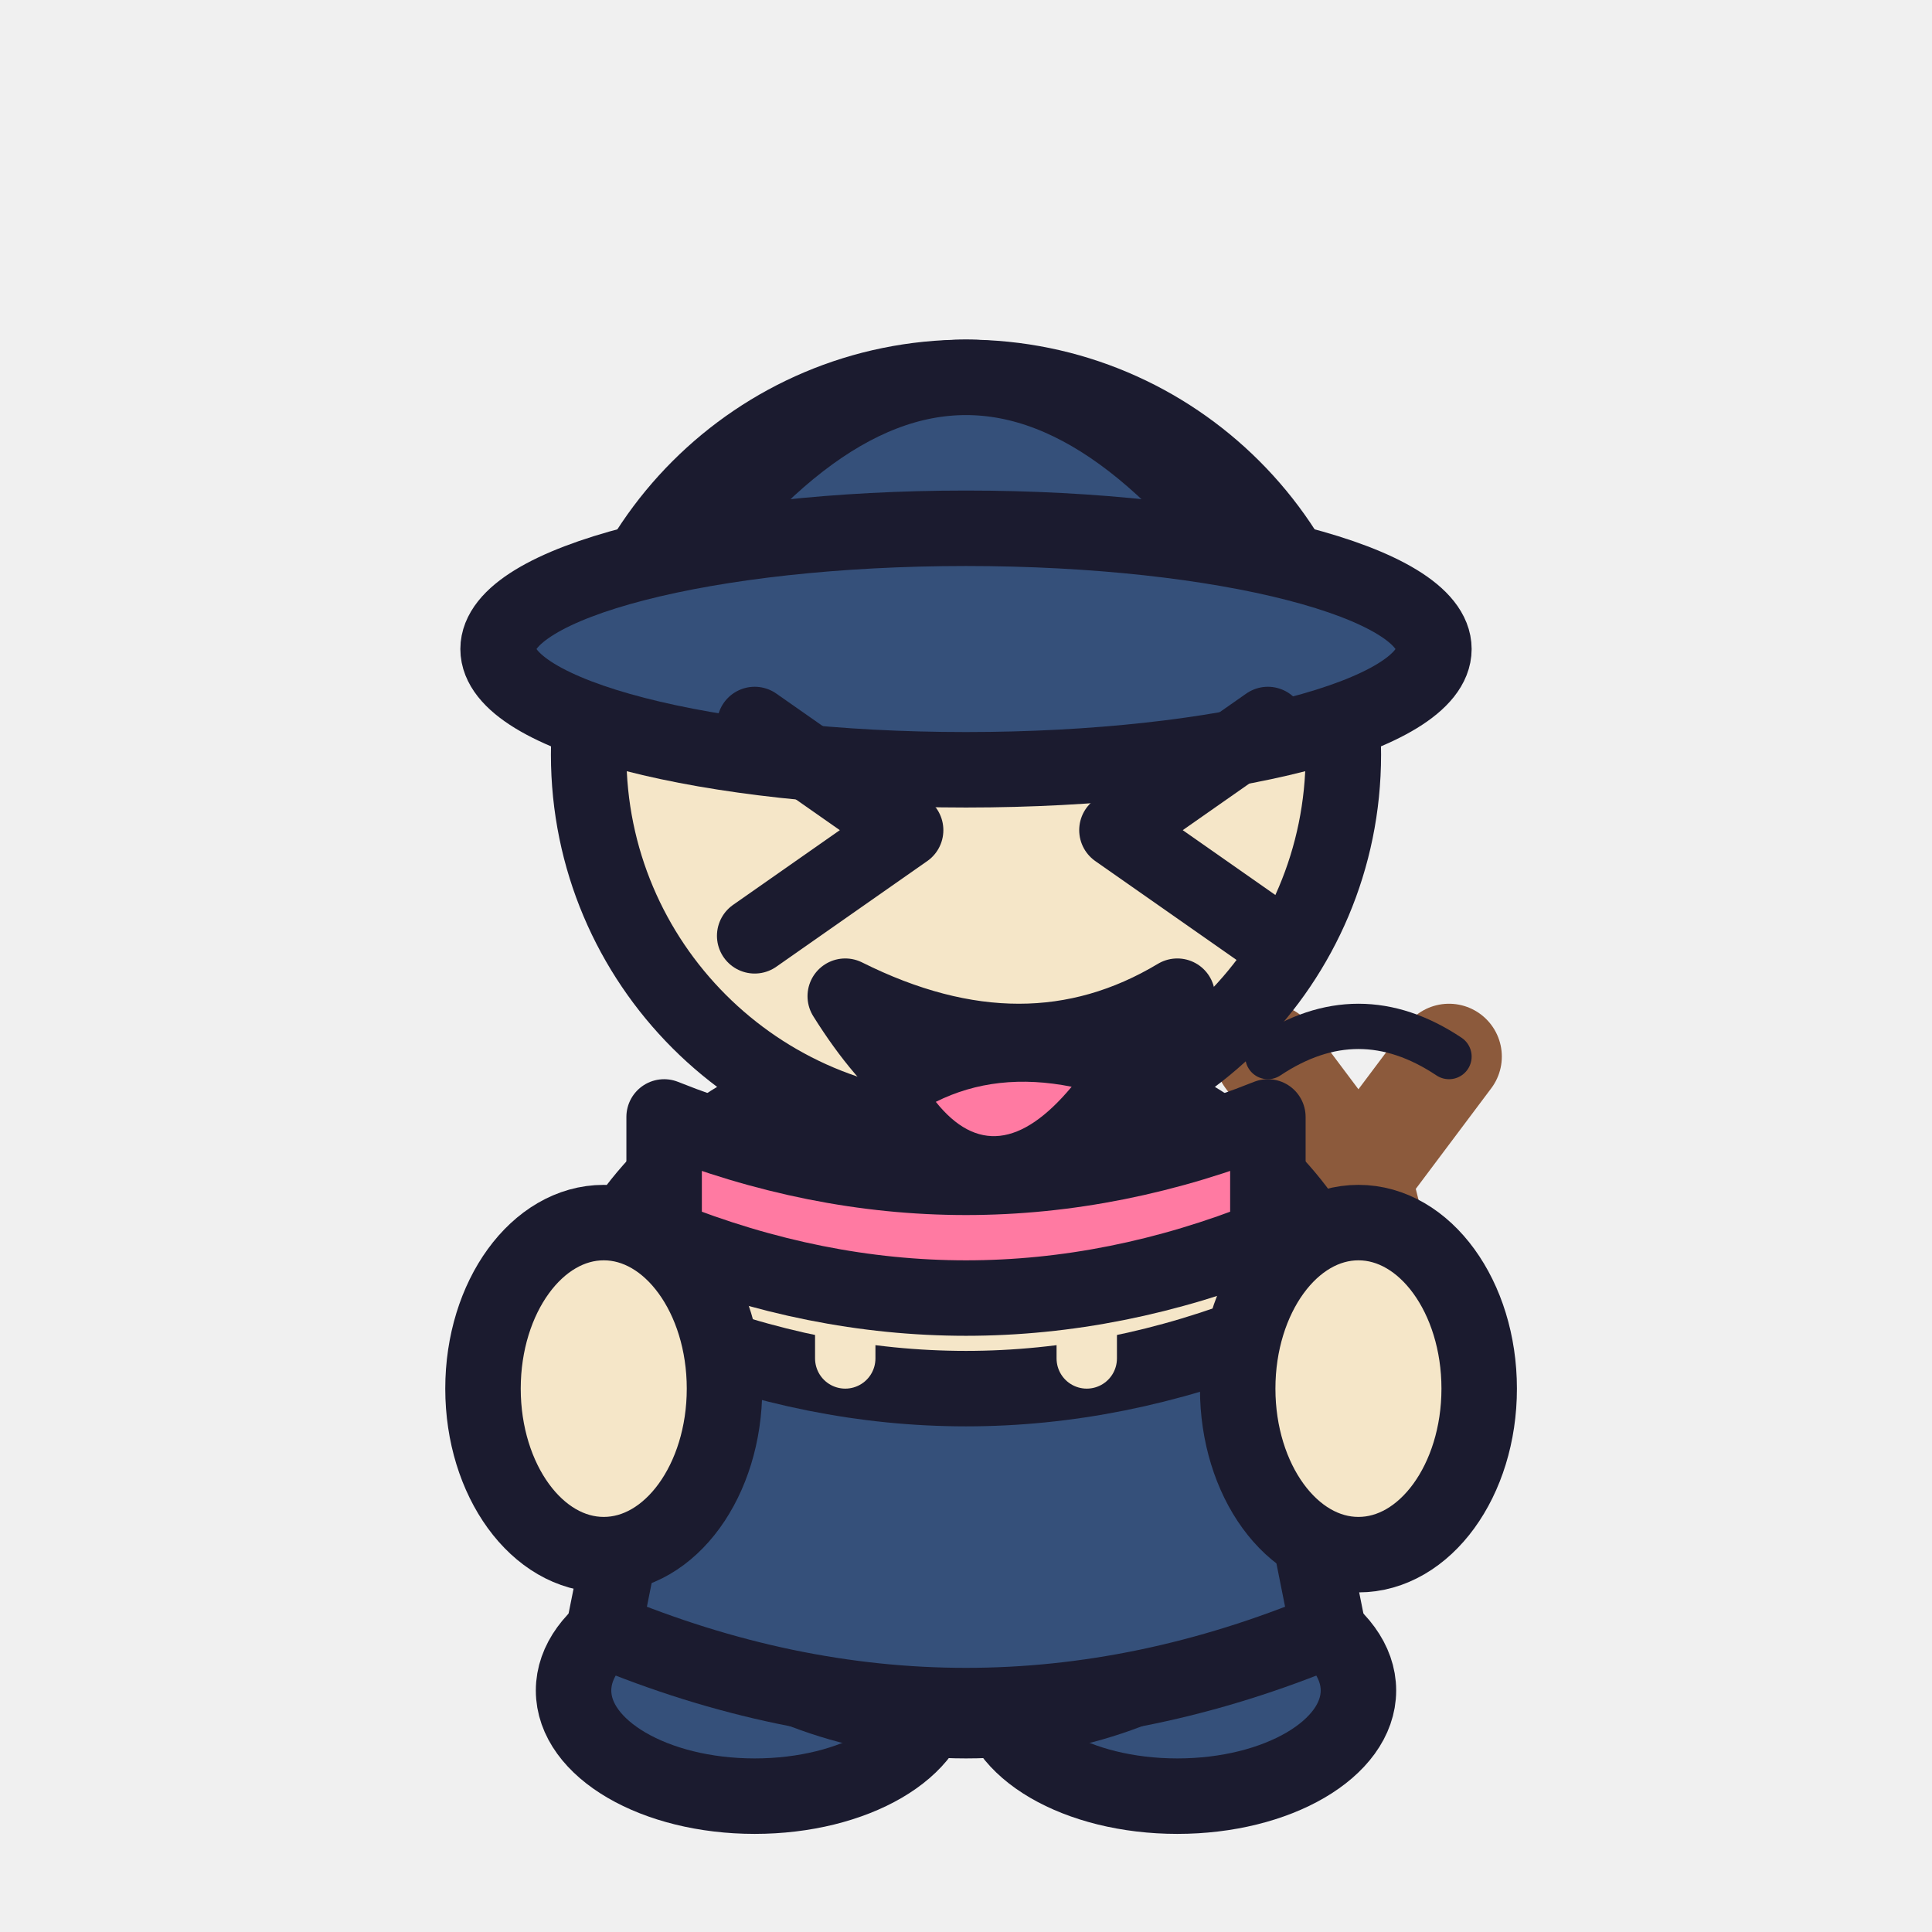
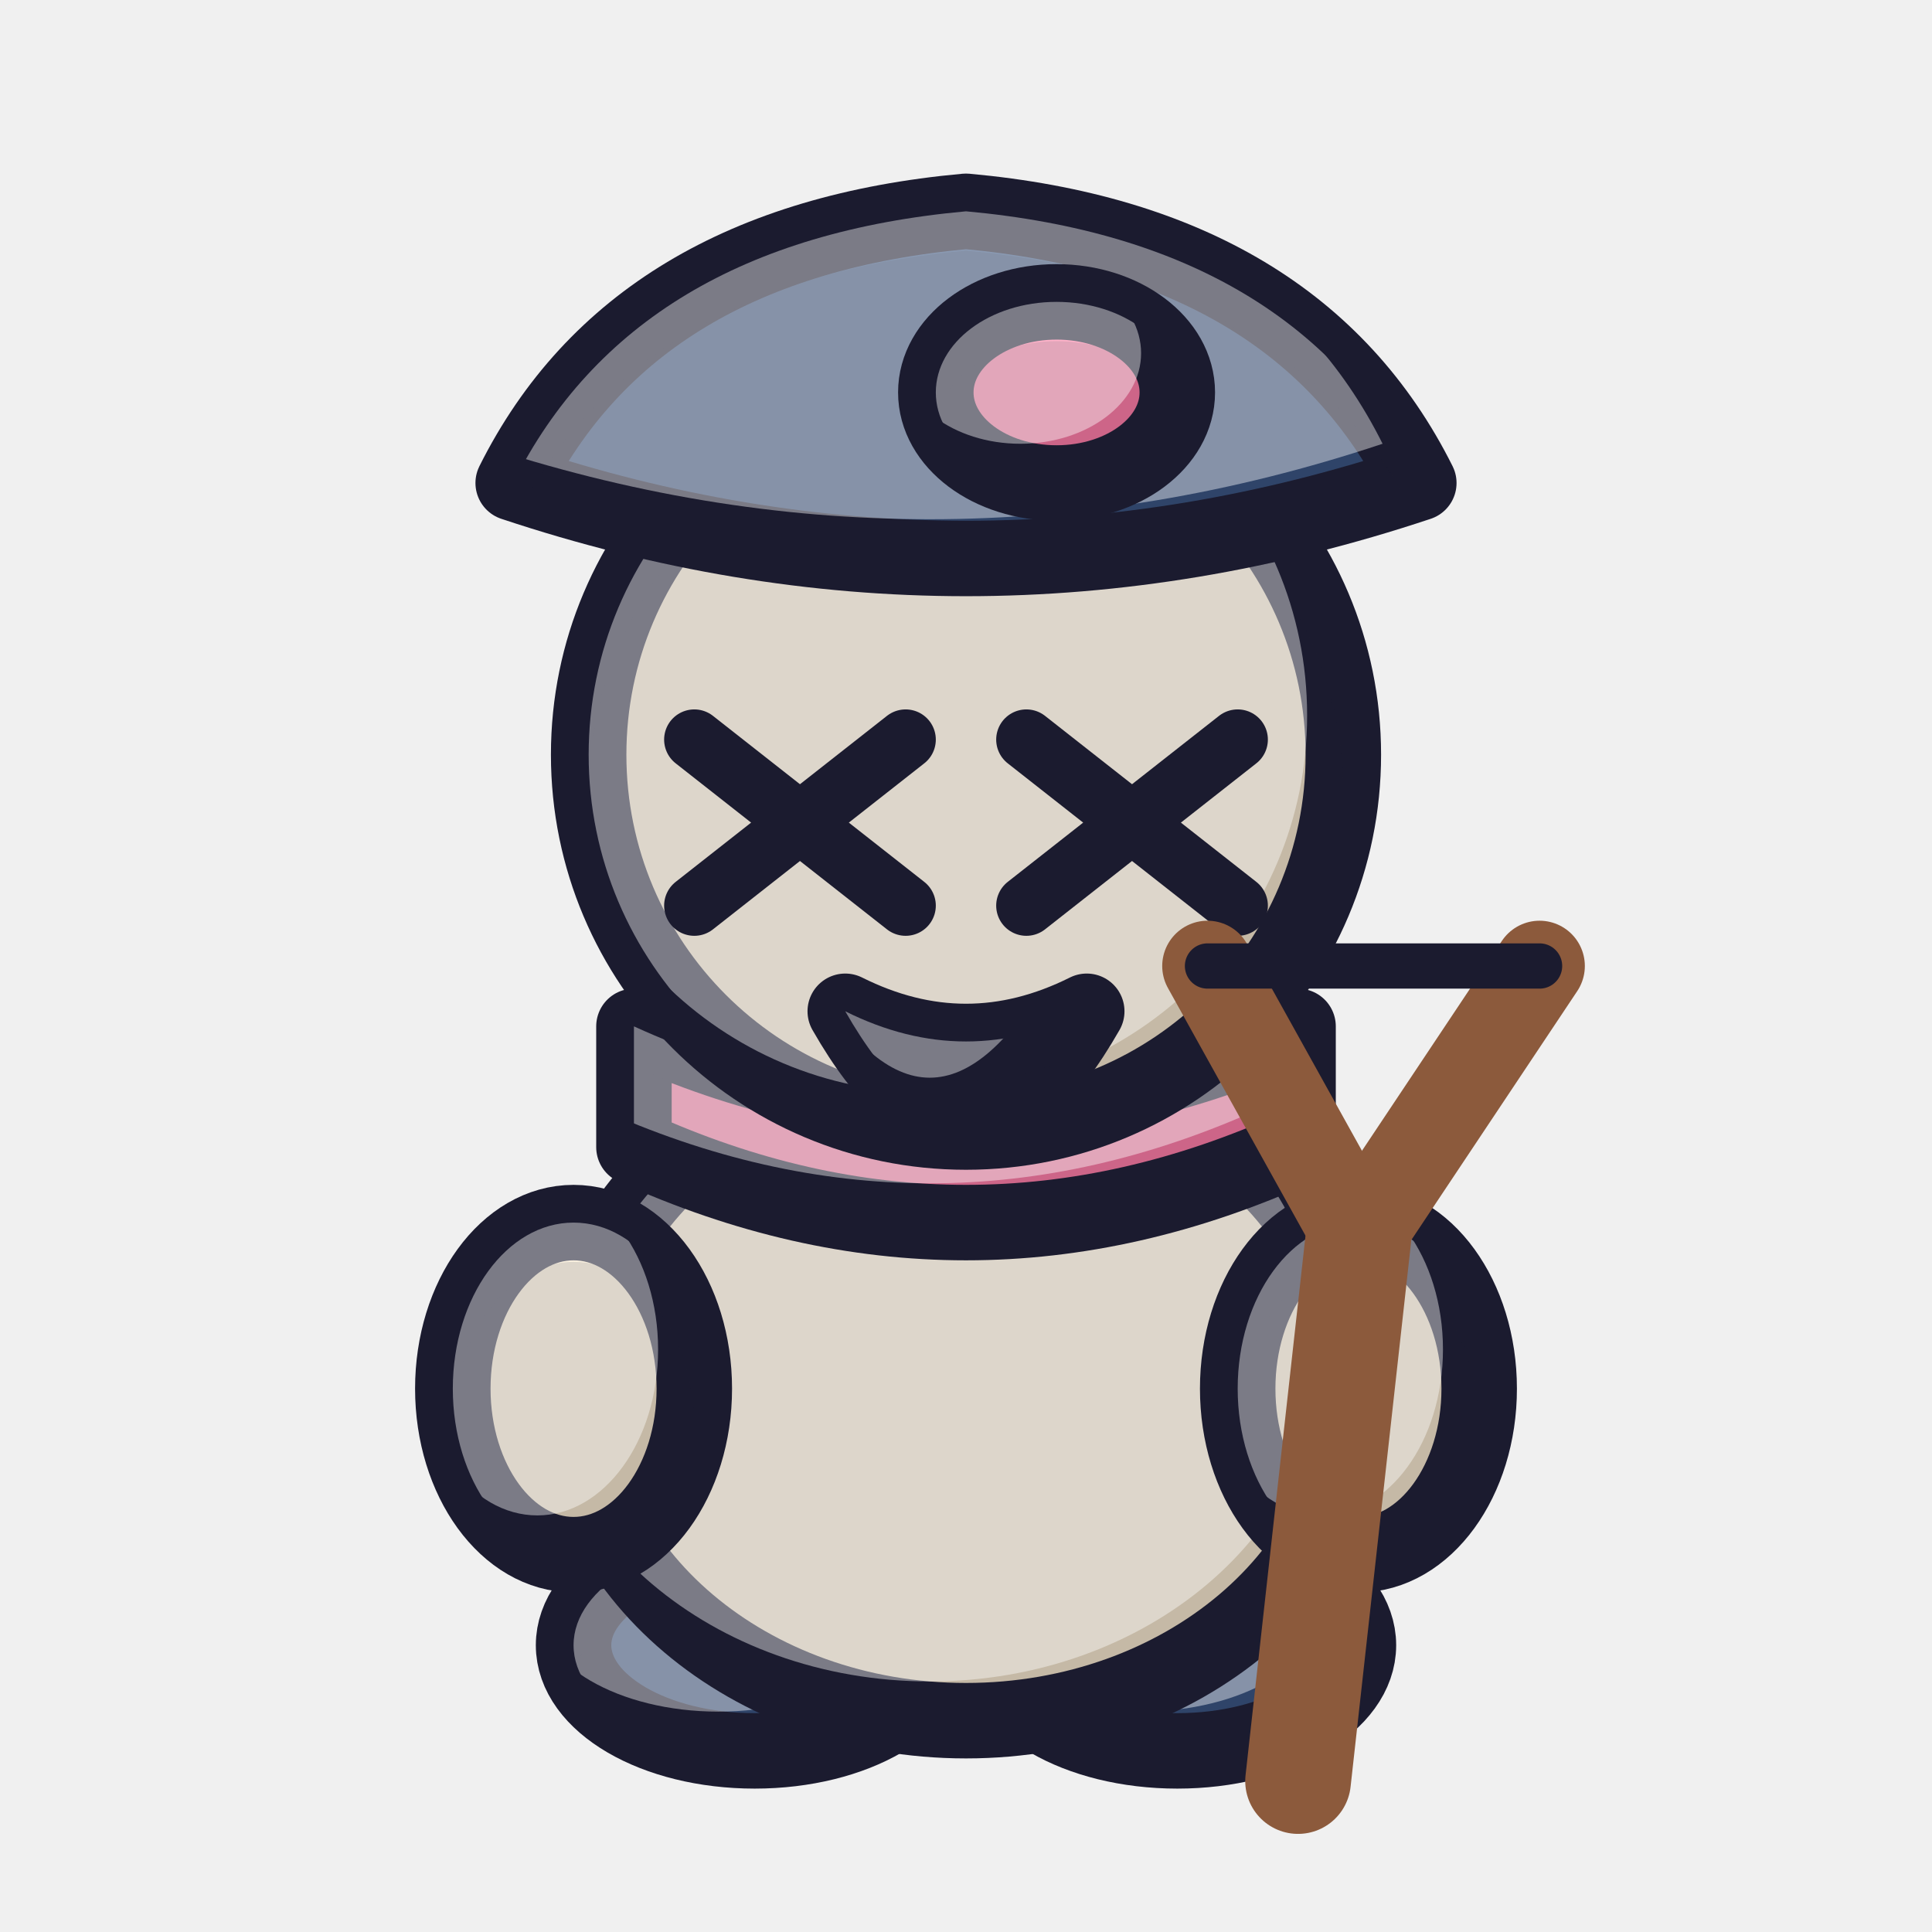
<svg xmlns="http://www.w3.org/2000/svg" viewBox="0 0 128 128" width="128" height="128">
-   <g stroke="#1b1b2f" stroke-width="5" stroke-linejoin="round" stroke-linecap="round">
-     <ellipse cx="50" cy="112" rx="12" ry="7" fill="#35507A" />
-     <ellipse cx="78" cy="112" rx="12" ry="7" fill="#35507A" />
-     <path d="M94 94 L90 78" fill="none" stroke="#8C5A3C" stroke-width="7" />
-     <path d="M90 78 L84 70 M90 78 L96 70" fill="none" stroke="#8C5A3C" stroke-width="7" />
-     <path d="M84 70 Q90 66 96 70" fill="none" stroke="#1b1b2f" stroke-width="3" />
-     <ellipse cx="64" cy="92" rx="26" ry="22" fill="#F5E6C8" />
-     <path d="M44 88 Q64 96 84 88 L88 108 Q64 118 40 108 Z" fill="#35507A" />
-     <path d="M56 90 L56 84 M72 90 L72 84" fill="none" stroke="#F5E6C8" stroke-width="4" />
-     <ellipse cx="40" cy="92" rx="8" ry="11" fill="#F5E6C8" />
-     <ellipse cx="90" cy="92" rx="8" ry="11" fill="#F5E6C8" />
-     <path d="M44 74 Q64 82 84 74 L84 82 Q64 90 44 82 Z" fill="#FF7AA2" />
-     <circle cx="64" cy="50" r="25" fill="#F5E6C8" />
-     <path d="M42 42 Q64 8 86 42 Z" fill="#35507A" />
-     <path d="M42 36 Q64 30 86 36 L86 42 Q64 36 42 42 Z" fill="#FF7AA2" stroke="none" />
-     <ellipse cx="64" cy="43" rx="31" ry="8" fill="#35507A" />
-     <path d="M50 48 L60 55 L50 62" fill="none" stroke-width="5" />
-     <path d="M84 48 L74 55 L84 62" fill="none" stroke-width="5" />
-     <path d="M56 66 Q66 82 78 66 Q68 72 56 66 Z" fill="#1b1b2f" />
-     <path d="M62 73 Q66 78 71 72 Q66 71 62 73 Z" fill="#FF7AA2" stroke="none" />
+   <g stroke-linejoin="round" stroke-linecap="round">
+     <ellipse cx="50" cy="109" rx="12" ry="7" fill="#35507A" stroke="#1b1b2f" stroke-width="5" stroke-linejoin="round" stroke-linecap="round" />
+     <clipPath id="c0">
+       <ellipse cx="50" cy="109" rx="12" ry="7" />
+     </clipPath>
+     <g clip-path="url(#c0)">
+       <ellipse cx="50" cy="109" rx="12" ry="7" fill="#1b1b2f" opacity="0.22" transform="translate(0 2.6)" />
+       <ellipse cx="50" cy="109" rx="12" ry="7" fill="#FFFFFF" opacity="0.42" transform="translate(-2.4 -2.6)" />
+     </g>
+     <ellipse cx="78" cy="109" rx="12" ry="7" fill="#35507A" stroke="#1b1b2f" stroke-width="5" stroke-linejoin="round" stroke-linecap="round" />
+     <clipPath id="c1">
+       <ellipse cx="78" cy="109" rx="12" ry="7" />
+     </clipPath>
+     <g clip-path="url(#c1)">
+       <ellipse cx="78" cy="109" rx="12" ry="7" fill="#1b1b2f" opacity="0.22" transform="translate(0 2.6)" />
+       <ellipse cx="78" cy="109" rx="12" ry="7" fill="#FFFFFF" opacity="0.42" transform="translate(-2.4 -2.6)" />
+     </g>
+     <ellipse cx="64" cy="92" rx="26" ry="22" fill="#F5E6C8" stroke="#1b1b2f" stroke-width="5" stroke-linejoin="round" stroke-linecap="round" />
+     <clipPath id="c2">
+       <ellipse cx="64" cy="92" rx="26" ry="22" />
+     </clipPath>
+     <g clip-path="url(#c2)">
+       <ellipse cx="64" cy="92" rx="26" ry="22" fill="#1b1b2f" opacity="0.22" transform="translate(0 2.6)" />
+       <ellipse cx="64" cy="92" rx="26" ry="22" fill="#FFFFFF" opacity="0.42" transform="translate(-2.4 -2.6)" />
+     </g>
+     <ellipse cx="38" cy="92" rx="8" ry="11" fill="#F5E6C8" stroke="#1b1b2f" stroke-width="5" stroke-linejoin="round" stroke-linecap="round" />
+     <clipPath id="c3">
+       <ellipse cx="38" cy="92" rx="8" ry="11" />
+     </clipPath>
+     <g clip-path="url(#c3)">
+       <ellipse cx="38" cy="92" rx="8" ry="11" fill="#1b1b2f" opacity="0.22" transform="translate(0 2.6)" />
+       <ellipse cx="38" cy="92" rx="8" ry="11" fill="#FFFFFF" opacity="0.42" transform="translate(-2.4 -2.6)" />
+     </g>
+     <ellipse cx="90" cy="92" rx="8" ry="11" fill="#F5E6C8" stroke="#1b1b2f" stroke-width="5" stroke-linejoin="round" stroke-linecap="round" />
+     <clipPath id="c4">
+       <ellipse cx="90" cy="92" rx="8" ry="11" />
+     </clipPath>
+     <g clip-path="url(#c4)">
+       <ellipse cx="90" cy="92" rx="8" ry="11" fill="#1b1b2f" opacity="0.22" transform="translate(0 2.6)" />
+       <ellipse cx="90" cy="92" rx="8" ry="11" fill="#FFFFFF" opacity="0.42" transform="translate(-2.4 -2.6)" />
+     </g>
+     <path d="M42 68 Q64 78 86 68 L86 76 Q64 86 42 76 Z" fill="#FF7AA2" stroke="#1b1b2f" stroke-width="5" stroke-linejoin="round" stroke-linecap="round" />
+     <clipPath id="c5">
+       <path d="M42 68 Q64 78 86 68 L86 76 Q64 86 42 76 Z" />
+     </clipPath>
+     <g clip-path="url(#c5)">
+       <path d="M42 68 Q64 78 86 68 L86 76 Q64 86 42 76 Z" fill="#1b1b2f" opacity="0.22" transform="translate(0 2.6)" />
+       <path d="M42 68 Q64 78 86 68 L86 76 Q64 86 42 76 Z" fill="#FFFFFF" opacity="0.42" transform="translate(-2.4 -2.6)" />
+     </g>
+     <ellipse cx="64" cy="50" rx="25" ry="25" fill="#F5E6C8" stroke="#1b1b2f" stroke-width="5" stroke-linejoin="round" stroke-linecap="round" />
+     <clipPath id="c6">
+       <ellipse cx="64" cy="50" rx="25" ry="25" />
+     </clipPath>
+     <g clip-path="url(#c6)">
+       <ellipse cx="64" cy="50" rx="25" ry="25" fill="#1b1b2f" opacity="0.22" transform="translate(0 2.6)" />
+       <ellipse cx="64" cy="50" rx="25" ry="25" fill="#FFFFFF" opacity="0.42" transform="translate(-2.4 -2.6)" />
+     </g>
+     <path d="M46 49 L60 60 M46 60 L60 49" fill="none" stroke="#1b1b2f" stroke-width="4" stroke-linejoin="round" stroke-linecap="round" />
+     <path d="M68 49 L82 60 M68 60 L82 49" fill="none" stroke="#1b1b2f" stroke-width="4" stroke-linejoin="round" stroke-linecap="round" />
+     <path d="M56 67 Q64 81 72 67 Q64 71 56 67 Z" fill="#1b1b2f" stroke="#1b1b2f" stroke-width="5" stroke-linejoin="round" stroke-linecap="round" />
+     <clipPath id="c9">
+       <path d="M56 67 Q64 81 72 67 Q64 71 56 67 Z" />
+     </clipPath>
+     <g clip-path="url(#c9)">
+       <path d="M56 67 Q64 81 72 67 Q64 71 56 67 Z" fill="#1b1b2f" opacity="0.22" transform="translate(0 2.6)" />
+       <path d="M56 67 Q64 81 72 67 Q64 71 56 67 Z" fill="#FFFFFF" opacity="0.42" transform="translate(-2.4 -2.6)" />
+     </g>
+     <path d="M34 32 Q42 16 64 14 Q86 16 94 32 Q64 42 34 32 Z" fill="#35507A" stroke="#1b1b2f" stroke-width="5" stroke-linejoin="round" stroke-linecap="round" />
+     <clipPath id="c10">
+       <path d="M34 32 Q42 16 64 14 Q86 16 94 32 Q64 42 34 32 Z" />
+     </clipPath>
+     <g clip-path="url(#c10)">
+       <path d="M34 32 Q42 16 64 14 Q86 16 94 32 Q64 42 34 32 Z" fill="#1b1b2f" opacity="0.22" transform="translate(0 2.6)" />
+       <path d="M34 32 Q42 16 64 14 Q86 16 94 32 Q64 42 34 32 Z" fill="#FFFFFF" opacity="0.42" transform="translate(-2.4 -2.6)" />
+     </g>
+     <ellipse cx="70" cy="26" rx="8" ry="6" fill="#FF7AA2" stroke="#1b1b2f" stroke-width="5" stroke-linejoin="round" stroke-linecap="round" />
+     <clipPath id="c11">
+       <ellipse cx="70" cy="26" rx="8" ry="6" />
+     </clipPath>
+     <g clip-path="url(#c11)">
+       <ellipse cx="70" cy="26" rx="8" ry="6" fill="#1b1b2f" opacity="0.22" transform="translate(0 2.6)" />
+       <ellipse cx="70" cy="26" rx="8" ry="6" fill="#FFFFFF" opacity="0.42" transform="translate(-2.4 -2.6)" />
+     </g>
+     <path d="M86 118 L90 82" fill="none" stroke="#8C5A3C" stroke-width="7" stroke-linejoin="round" stroke-linecap="round" />
+     <path d="M90 82 L80 64" fill="none" stroke="#8C5A3C" stroke-width="6" stroke-linejoin="round" stroke-linecap="round" />
+     <path d="M90 82 L102 64" fill="none" stroke="#8C5A3C" stroke-width="6" stroke-linejoin="round" stroke-linecap="round" />
+     <path d="M80 64 L102 64" fill="none" stroke="#1b1b2f" stroke-width="3" stroke-linejoin="round" stroke-linecap="round" />
  </g>
</svg>
